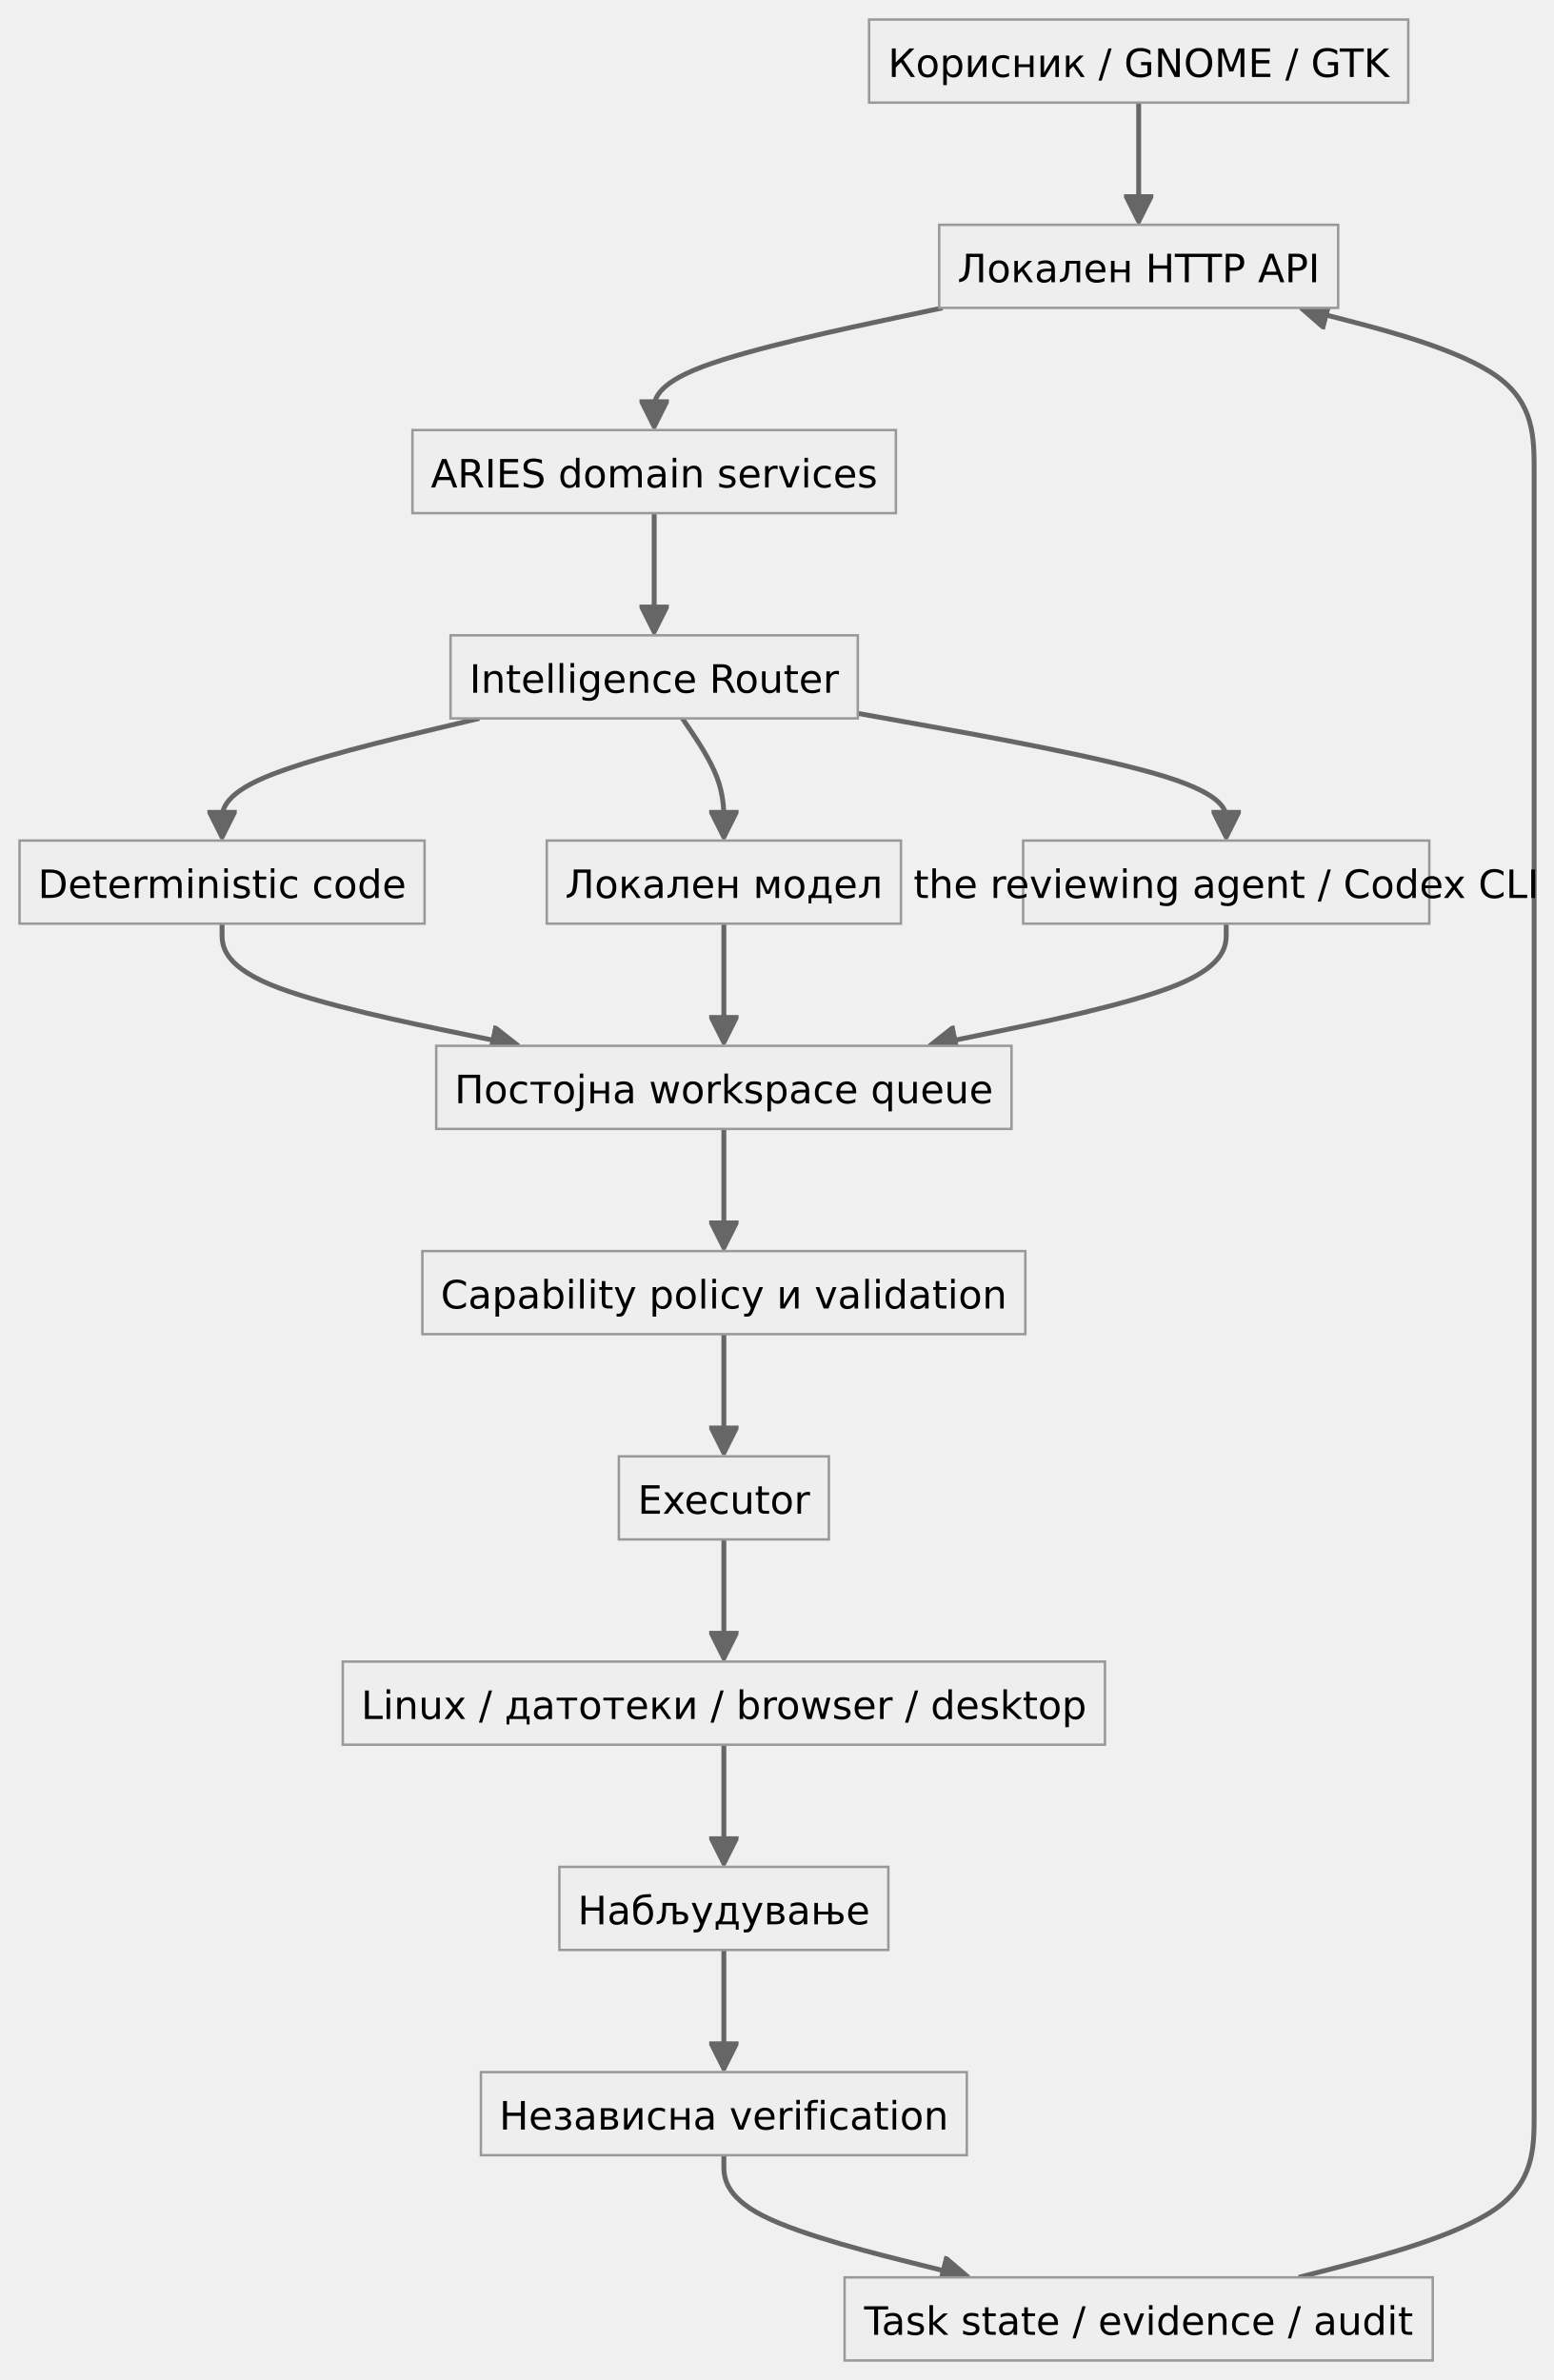
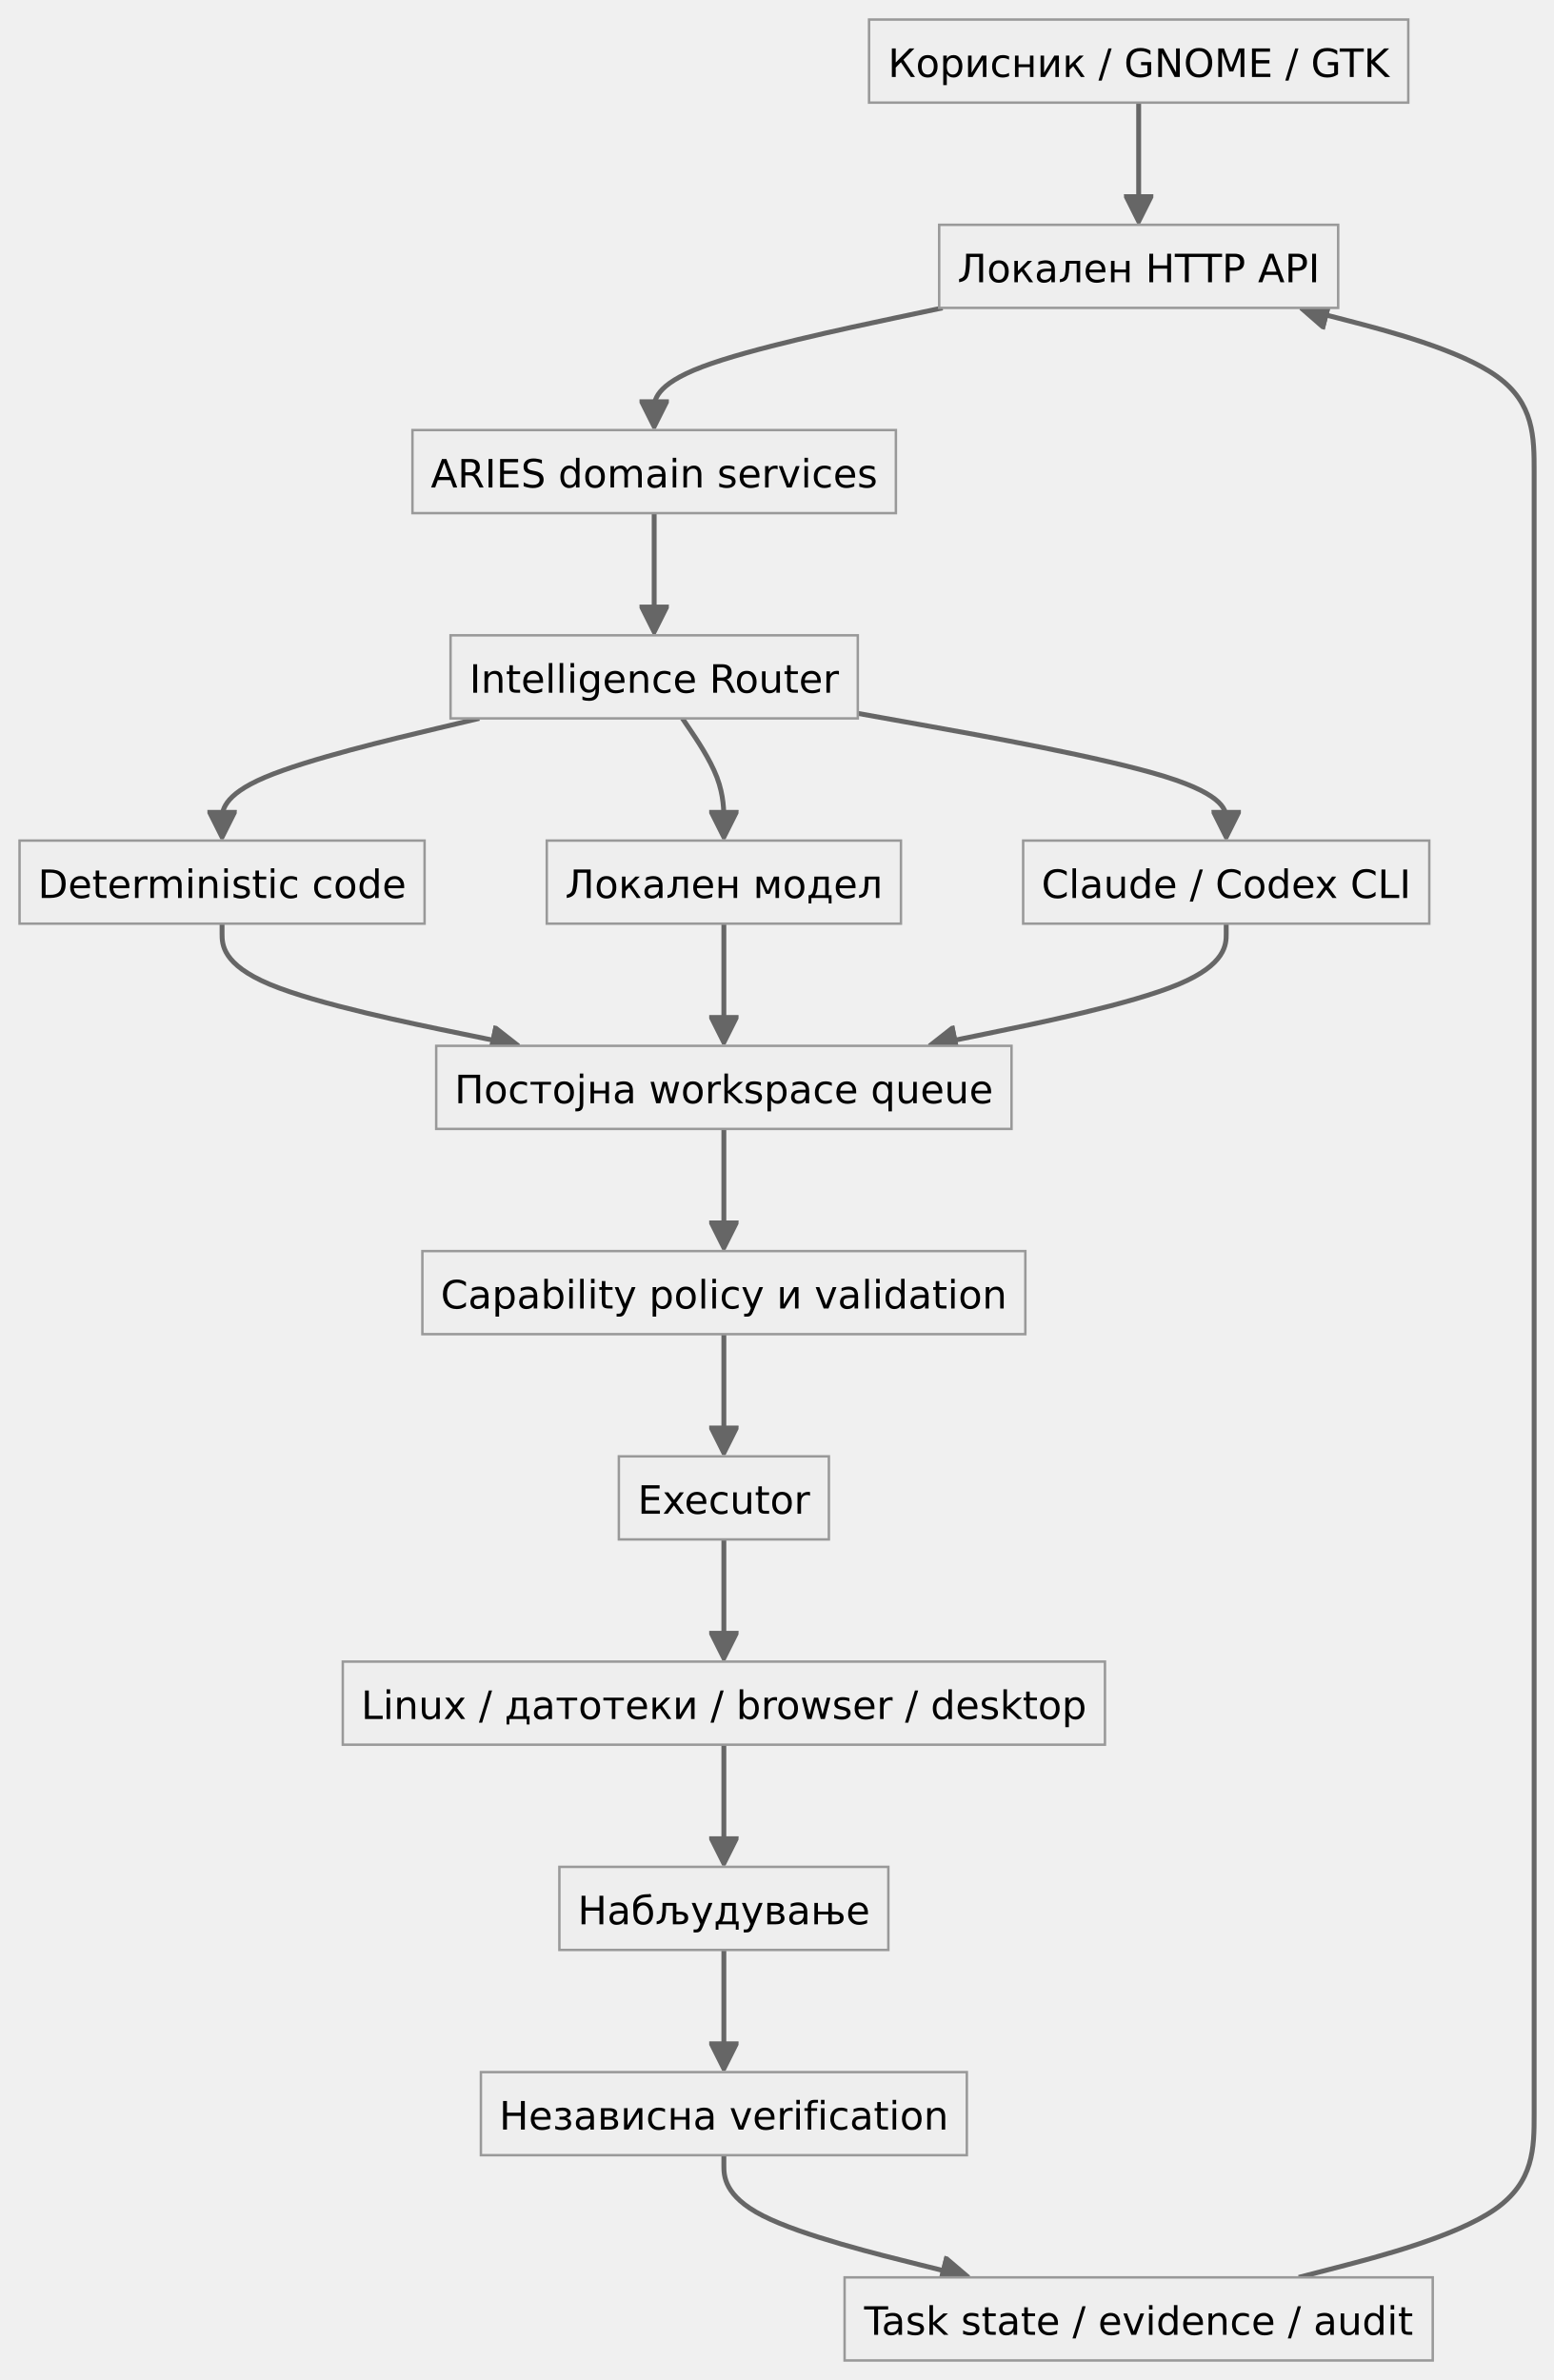
<svg xmlns="http://www.w3.org/2000/svg" aria-roledescription="flowchart-v2" role="graphics-document document" viewBox="-8 -8 635.703 974" style="max-width: 635.703px;" width="100%" id="ariesReport1">
  <style>#ariesReport1{font-family:DejaVu Sans;font-size:16px;fill:#000000;}#ariesReport1 .error-icon{fill:#552222;}#ariesReport1 .error-text{fill:#552222;stroke:#552222;}#ariesReport1 .edge-thickness-normal{stroke-width:2px;}#ariesReport1 .edge-thickness-thick{stroke-width:3.5px;}#ariesReport1 .edge-pattern-solid{stroke-dasharray:0;}#ariesReport1 .edge-pattern-dashed{stroke-dasharray:3;}#ariesReport1 .edge-pattern-dotted{stroke-dasharray:2;}#ariesReport1 .marker{fill:#666;stroke:#666;}#ariesReport1 .marker.cross{stroke:#666;}#ariesReport1 svg{font-family:DejaVu Sans;font-size:16px;}#ariesReport1 .label{font-family:DejaVu Sans;color:#000000;}#ariesReport1 .cluster-label text{fill:#333;}#ariesReport1 .cluster-label span,#ariesReport1 p{color:#333;}#ariesReport1 .label text,#ariesReport1 span,#ariesReport1 p{fill:#000000;color:#000000;}#ariesReport1 .node rect,#ariesReport1 .node circle,#ariesReport1 .node ellipse,#ariesReport1 .node polygon,#ariesReport1 .node path{fill:#eee;stroke:#999;stroke-width:1px;}#ariesReport1 .flowchart-label text{text-anchor:middle;}#ariesReport1 .node .katex path{fill:#000;stroke:#000;stroke-width:1px;}#ariesReport1 .node .label{text-align:center;}#ariesReport1 .node.clickable{cursor:pointer;}#ariesReport1 .arrowheadPath{fill:#333333;}#ariesReport1 .edgePath .path{stroke:#666;stroke-width:2.0px;}#ariesReport1 .flowchart-link{stroke:#666;fill:none;}#ariesReport1 .edgeLabel{background-color:white;text-align:center;}#ariesReport1 .edgeLabel rect{opacity:0.5;background-color:white;fill:white;}#ariesReport1 .labelBkg{background-color:rgba(255, 255, 255, 0.5);}#ariesReport1 .cluster rect{fill:hsl(0, 0%, 98.922%);stroke:#707070;stroke-width:1px;}#ariesReport1 .cluster text{fill:#333;}#ariesReport1 .cluster span,#ariesReport1 p{color:#333;}#ariesReport1 div.mermaidTooltip{position:absolute;text-align:center;max-width:200px;padding:2px;font-family:DejaVu Sans;font-size:12px;background:hsl(-160, 0%, 93.333%);border:1px solid #707070;border-radius:2px;pointer-events:none;z-index:100;}#ariesReport1 .flowchartTitleText{text-anchor:middle;font-size:18px;fill:#000000;}#ariesReport1 :root{--mermaid-font-family:DejaVu Sans;}</style>
  <g>
    <marker orient="auto" markerHeight="12" markerWidth="12" markerUnits="userSpaceOnUse" refY="5" refX="6" viewBox="0 0 10 10" class="marker flowchart" id="ariesReport1_flowchart-pointEnd">
      <path style="stroke-width: 1; stroke-dasharray: 1, 0;" class="arrowMarkerPath" d="M 0 0 L 10 5 L 0 10 z" />
    </marker>
    <marker orient="auto" markerHeight="12" markerWidth="12" markerUnits="userSpaceOnUse" refY="5" refX="4.5" viewBox="0 0 10 10" class="marker flowchart" id="ariesReport1_flowchart-pointStart">
      <path style="stroke-width: 1; stroke-dasharray: 1, 0;" class="arrowMarkerPath" d="M 0 5 L 10 10 L 10 0 z" />
    </marker>
    <marker orient="auto" markerHeight="11" markerWidth="11" markerUnits="userSpaceOnUse" refY="5" refX="11" viewBox="0 0 10 10" class="marker flowchart" id="ariesReport1_flowchart-circleEnd">
      <circle style="stroke-width: 1; stroke-dasharray: 1, 0;" class="arrowMarkerPath" r="5" cy="5" cx="5" />
    </marker>
    <marker orient="auto" markerHeight="11" markerWidth="11" markerUnits="userSpaceOnUse" refY="5" refX="-1" viewBox="0 0 10 10" class="marker flowchart" id="ariesReport1_flowchart-circleStart">
      <circle style="stroke-width: 1; stroke-dasharray: 1, 0;" class="arrowMarkerPath" r="5" cy="5" cx="5" />
    </marker>
    <marker orient="auto" markerHeight="11" markerWidth="11" markerUnits="userSpaceOnUse" refY="5.2" refX="12" viewBox="0 0 11 11" class="marker cross flowchart" id="ariesReport1_flowchart-crossEnd">
      <path style="stroke-width: 2; stroke-dasharray: 1, 0;" class="arrowMarkerPath" d="M 1,1 l 9,9 M 10,1 l -9,9" />
    </marker>
    <marker orient="auto" markerHeight="11" markerWidth="11" markerUnits="userSpaceOnUse" refY="5.2" refX="-1" viewBox="0 0 11 11" class="marker cross flowchart" id="ariesReport1_flowchart-crossStart">
      <path style="stroke-width: 2; stroke-dasharray: 1, 0;" class="arrowMarkerPath" d="M 1,1 l 9,9 M 10,1 l -9,9" />
    </marker>
    <g class="root">
      <g class="clusters" />
      <g class="edgePaths">
        <path marker-end="url(#ariesReport1_flowchart-pointEnd)" style="fill:none;" class="edge-thickness-normal edge-pattern-solid flowchart-link LS-U LE-API" id="L-U-API-0" d="M457.891,34L457.891,38.167C457.891,42.333,457.891,50.667,457.891,58.117C457.891,65.567,457.891,72.133,457.891,75.417L457.891,78.7" />
        <path marker-end="url(#ariesReport1_flowchart-pointEnd)" style="fill:none;" class="edge-thickness-normal edge-pattern-solid flowchart-link LS-API LE-D" id="L-API-D-0" d="M377.654,118L357.989,122.167C338.323,126.333,298.992,134.667,279.326,142.117C259.66,149.567,259.66,156.133,259.66,159.417L259.66,162.7" />
        <path marker-end="url(#ariesReport1_flowchart-pointEnd)" style="fill:none;" class="edge-thickness-normal edge-pattern-solid flowchart-link LS-D LE-IR" id="L-D-IR-0" d="M259.66,202L259.66,206.167C259.66,210.333,259.66,218.667,259.66,226.117C259.66,233.567,259.66,240.133,259.66,243.417L259.66,246.7" />
        <path marker-end="url(#ariesReport1_flowchart-pointEnd)" style="fill:none;" class="edge-thickness-normal edge-pattern-solid flowchart-link LS-IR LE-CODE" id="L-IR-CODE-0" d="M188.098,286L170.558,290.167C153.018,294.333,117.939,302.667,100.399,310.117C82.859,317.567,82.859,324.133,82.859,327.417L82.859,330.7" />
        <path marker-end="url(#ariesReport1_flowchart-pointEnd)" style="fill:none;" class="edge-thickness-normal edge-pattern-solid flowchart-link LS-IR LE-LOCAL" id="L-IR-LOCAL-0" d="M271.201,286L274.029,290.167C276.858,294.333,282.515,302.667,285.343,310.117C288.172,317.567,288.172,324.133,288.172,327.417L288.172,330.7" />
        <path marker-end="url(#ariesReport1_flowchart-pointEnd)" style="fill:none;" class="edge-thickness-normal edge-pattern-solid flowchart-link LS-IR LE-CLOUD" id="L-IR-CLOUD-0" d="M342.973,283.95L368.096,288.459C393.219,292.967,443.465,301.983,468.588,309.775C493.711,317.567,493.711,324.133,493.711,327.417L493.711,330.7" />
        <path marker-end="url(#ariesReport1_flowchart-pointEnd)" style="fill:none;" class="edge-thickness-normal edge-pattern-solid flowchart-link LS-CODE LE-Q" id="L-CODE-Q-0" d="M82.859,370L82.859,374.167C82.859,378.333,82.859,386.667,102.362,394.823C121.865,402.979,160.871,410.959,180.374,414.948L199.877,418.938" />
        <path marker-end="url(#ariesReport1_flowchart-pointEnd)" style="fill:none;" class="edge-thickness-normal edge-pattern-solid flowchart-link LS-LOCAL LE-Q" id="L-LOCAL-Q-0" d="M288.172,370L288.172,374.167C288.172,378.333,288.172,386.667,288.172,394.117C288.172,401.567,288.172,408.133,288.172,411.417L288.172,414.7" />
        <path marker-end="url(#ariesReport1_flowchart-pointEnd)" style="fill:none;" class="edge-thickness-normal edge-pattern-solid flowchart-link LS-CLOUD LE-Q" id="L-CLOUD-Q-0" d="M493.711,370L493.711,374.167C493.711,378.333,493.711,386.667,474.186,394.823C454.66,402.98,415.61,410.959,396.084,414.949L376.559,418.939" />
        <path marker-end="url(#ariesReport1_flowchart-pointEnd)" style="fill:none;" class="edge-thickness-normal edge-pattern-solid flowchart-link LS-Q LE-P" id="L-Q-P-0" d="M288.172,454L288.172,458.167C288.172,462.333,288.172,470.667,288.172,478.117C288.172,485.567,288.172,492.133,288.172,495.417L288.172,498.7" />
        <path marker-end="url(#ariesReport1_flowchart-pointEnd)" style="fill:none;" class="edge-thickness-normal edge-pattern-solid flowchart-link LS-P LE-EX" id="L-P-EX-0" d="M288.172,538L288.172,542.167C288.172,546.333,288.172,554.667,288.172,562.117C288.172,569.567,288.172,576.133,288.172,579.417L288.172,582.7" />
        <path marker-end="url(#ariesReport1_flowchart-pointEnd)" style="fill:none;" class="edge-thickness-normal edge-pattern-solid flowchart-link LS-EX LE-OS" id="L-EX-OS-0" d="M288.172,622L288.172,626.167C288.172,630.333,288.172,638.667,288.172,646.117C288.172,653.567,288.172,660.133,288.172,663.417L288.172,666.7" />
        <path marker-end="url(#ariesReport1_flowchart-pointEnd)" style="fill:none;" class="edge-thickness-normal edge-pattern-solid flowchart-link LS-OS LE-OBS" id="L-OS-OBS-0" d="M288.172,706L288.172,710.167C288.172,714.333,288.172,722.667,288.172,730.117C288.172,737.567,288.172,744.133,288.172,747.417L288.172,750.7" />
        <path marker-end="url(#ariesReport1_flowchart-pointEnd)" style="fill:none;" class="edge-thickness-normal edge-pattern-solid flowchart-link LS-OBS LE-V" id="L-OBS-V-0" d="M288.172,790L288.172,794.167C288.172,798.333,288.172,806.667,288.172,814.117C288.172,821.567,288.172,828.133,288.172,831.417L288.172,834.7" />
        <path marker-end="url(#ariesReport1_flowchart-pointEnd)" style="fill:none;" class="edge-thickness-normal edge-pattern-solid flowchart-link LS-V LE-DB" id="L-V-DB-0" d="M288.172,874L288.172,878.167C288.172,882.333,288.172,890.667,304.152,898.788C320.131,906.909,352.091,914.818,368.07,918.772L384.05,922.727" />
        <path marker-end="url(#ariesReport1_flowchart-pointEnd)" style="fill:none;" class="edge-thickness-normal edge-pattern-solid flowchart-link LS-DB LE-API" id="L-DB-API-0" d="M523.386,924L539.439,919.833C555.492,915.667,587.597,907.333,603.65,896.167C619.703,885,619.703,871,619.703,857C619.703,843,619.703,829,619.703,815C619.703,801,619.703,787,619.703,773C619.703,759,619.703,745,619.703,731C619.703,717,619.703,703,619.703,689C619.703,675,619.703,661,619.703,647C619.703,633,619.703,619,619.703,605C619.703,591,619.703,577,619.703,563C619.703,549,619.703,535,619.703,521C619.703,507,619.703,493,619.703,479C619.703,465,619.703,451,619.703,437C619.703,423,619.703,409,619.703,395C619.703,381,619.703,367,619.703,353C619.703,339,619.703,325,619.703,311C619.703,297,619.703,283,619.703,269C619.703,255,619.703,241,619.703,227C619.703,213,619.703,199,619.703,185C619.703,171,619.703,157,604.505,146.055C589.307,135.111,558.912,127.221,543.714,123.276L528.516,119.332" />
      </g>
      <g class="edgeLabels">
        <g class="edgeLabel">
          <g transform="translate(0, 0)" class="label">
            <rect height="0" width="0" ry="0" rx="0" />
            <text style="">
              <tspan class="row" x="0" dy="1em" xml:space="preserve" />
            </text>
          </g>
        </g>
        <g class="edgeLabel">
          <g transform="translate(0, 0)" class="label">
            <rect height="0" width="0" ry="0" rx="0" />
            <text style="">
              <tspan class="row" x="0" dy="1em" xml:space="preserve" />
            </text>
          </g>
        </g>
        <g class="edgeLabel">
          <g transform="translate(0, 0)" class="label">
            <rect height="0" width="0" ry="0" rx="0" />
            <text style="">
              <tspan class="row" x="0" dy="1em" xml:space="preserve" />
            </text>
          </g>
        </g>
        <g class="edgeLabel">
          <g transform="translate(0, 0)" class="label">
            <rect height="0" width="0" ry="0" rx="0" />
            <text style="">
              <tspan class="row" x="0" dy="1em" xml:space="preserve" />
            </text>
          </g>
        </g>
        <g class="edgeLabel">
          <g transform="translate(0, 0)" class="label">
            <rect height="0" width="0" ry="0" rx="0" />
            <text style="">
              <tspan class="row" x="0" dy="1em" xml:space="preserve" />
            </text>
          </g>
        </g>
        <g class="edgeLabel">
          <g transform="translate(0, 0)" class="label">
            <rect height="0" width="0" ry="0" rx="0" />
            <text style="">
              <tspan class="row" x="0" dy="1em" xml:space="preserve" />
            </text>
          </g>
        </g>
        <g class="edgeLabel">
          <g transform="translate(0, 0)" class="label">
            <rect height="0" width="0" ry="0" rx="0" />
            <text style="">
              <tspan class="row" x="0" dy="1em" xml:space="preserve" />
            </text>
          </g>
        </g>
        <g class="edgeLabel">
          <g transform="translate(0, 0)" class="label">
            <rect height="0" width="0" ry="0" rx="0" />
            <text style="">
              <tspan class="row" x="0" dy="1em" xml:space="preserve" />
            </text>
          </g>
        </g>
        <g class="edgeLabel">
          <g transform="translate(0, 0)" class="label">
            <rect height="0" width="0" ry="0" rx="0" />
            <text style="">
              <tspan class="row" x="0" dy="1em" xml:space="preserve" />
            </text>
          </g>
        </g>
        <g class="edgeLabel">
          <g transform="translate(0, 0)" class="label">
            <rect height="0" width="0" ry="0" rx="0" />
            <text style="">
              <tspan class="row" x="0" dy="1em" xml:space="preserve" />
            </text>
          </g>
        </g>
        <g class="edgeLabel">
          <g transform="translate(0, 0)" class="label">
            <rect height="0" width="0" ry="0" rx="0" />
            <text style="">
              <tspan class="row" x="0" dy="1em" xml:space="preserve" />
            </text>
          </g>
        </g>
        <g class="edgeLabel">
          <g transform="translate(0, 0)" class="label">
            <rect height="0" width="0" ry="0" rx="0" />
            <text style="">
              <tspan class="row" x="0" dy="1em" xml:space="preserve" />
            </text>
          </g>
        </g>
        <g class="edgeLabel">
          <g transform="translate(0, 0)" class="label">
            <rect height="0" width="0" ry="0" rx="0" />
            <text style="">
              <tspan class="row" x="0" dy="1em" xml:space="preserve" />
            </text>
          </g>
        </g>
        <g class="edgeLabel">
          <g transform="translate(0, 0)" class="label">
            <rect height="0" width="0" ry="0" rx="0" />
            <text style="">
              <tspan class="row" x="0" dy="1em" xml:space="preserve" />
            </text>
          </g>
        </g>
        <g class="edgeLabel">
          <g transform="translate(0, 0)" class="label">
            <rect height="0" width="0" ry="0" rx="0" />
            <text style="">
              <tspan class="row" x="0" dy="1em" xml:space="preserve" />
            </text>
          </g>
        </g>
        <g class="edgeLabel">
          <g transform="translate(0, 0)" class="label">
            <rect height="0" width="0" ry="0" rx="0" />
            <text style="">
              <tspan class="row" x="0" dy="1em" xml:space="preserve" />
            </text>
          </g>
        </g>
      </g>
      <g class="nodes">
        <g transform="translate(457.8906, 17)" data-id="U" data-node="true" id="flowchart-U-0" class="node default default flowchart-label">
          <rect height="34" width="220.625" y="-17" x="-110.312" ry="0" rx="0" style="" class="basic label-container" />
          <g transform="translate(0, -9.5)" style="" class="label">
            <rect />
            <text style="">
              <tspan class="row" x="0" dy="1em" xml:space="preserve">Корисник / GNOME / GTK</tspan>
            </text>
          </g>
        </g>
        <g transform="translate(457.8906, 101)" data-id="API" data-node="true" id="flowchart-API-1" class="node default default flowchart-label">
          <rect height="34" width="163.25" y="-17" x="-81.625" ry="0" rx="0" style="" class="basic label-container" />
          <g transform="translate(0, -9.5)" style="" class="label">
            <rect />
            <text style="">
              <tspan class="row" x="0" dy="1em" xml:space="preserve">Локален HTTP API</tspan>
            </text>
          </g>
        </g>
        <g transform="translate(259.6602, 185)" data-id="D" data-node="true" id="flowchart-D-3" class="node default default flowchart-label">
          <rect height="34" width="197.797" y="-17" x="-98.898" ry="0" rx="0" style="" class="basic label-container" />
          <g transform="translate(0, -9.5)" style="" class="label">
            <rect />
            <text style="">
              <tspan class="row" x="0" dy="1em" xml:space="preserve">ARIES domain services</tspan>
            </text>
          </g>
        </g>
        <g transform="translate(259.6602, 269)" data-id="IR" data-node="true" id="flowchart-IR-5" class="node default default flowchart-label">
          <rect height="34" width="166.625" y="-17" x="-83.312" ry="0" rx="0" style="" class="basic label-container" />
          <g transform="translate(0, -9.5)" style="" class="label">
            <rect />
            <text style="">
              <tspan class="row" x="0" dy="1em" xml:space="preserve">Intelligence Router</tspan>
            </text>
          </g>
        </g>
        <g transform="translate(82.85938, 353)" data-id="CODE" data-node="true" id="flowchart-CODE-7" class="node default default flowchart-label">
          <rect height="34" width="165.719" y="-17" x="-82.859" ry="0" rx="0" style="" class="basic label-container" />
          <g transform="translate(0, -9.5)" style="" class="label">
            <rect />
            <text style="">
              <tspan class="row" x="0" dy="1em" xml:space="preserve">Deterministic code</tspan>
            </text>
          </g>
        </g>
        <g transform="translate(288.1719, 353)" data-id="LOCAL" data-node="true" id="flowchart-LOCAL-9" class="node default default flowchart-label">
          <rect height="34" width="144.906" y="-17" x="-72.453" ry="0" rx="0" style="" class="basic label-container" />
          <g transform="translate(0, -9.5)" style="" class="label">
            <rect />
            <text style="">
              <tspan class="row" x="0" dy="1em" xml:space="preserve">Локален модел</tspan>
            </text>
          </g>
        </g>
        <g transform="translate(493.7109, 353)" data-id="CLOUD" data-node="true" id="flowchart-CLOUD-11" class="node default default flowchart-label">
          <rect height="34" width="166.172" y="-17" x="-83.086" ry="0" rx="0" style="" class="basic label-container" />
          <g transform="translate(0, -9.5)" style="" class="label">
            <rect />
            <text style="">
-               <tspan class="row" x="0" dy="1em" xml:space="preserve">the reviewing agent / Codex CLI</tspan>
+               <tspan class="row" x="0" dy="1em" xml:space="preserve">Claude / Codex CLI</tspan>
            </text>
          </g>
        </g>
        <g transform="translate(288.1719, 437)" data-id="Q" data-node="true" id="flowchart-Q-13" class="node default default flowchart-label">
          <rect height="34" width="235.391" y="-17" x="-117.695" ry="0" rx="0" style="" class="basic label-container" />
          <g transform="translate(0, -9.5)" style="" class="label">
            <rect />
            <text style="">
              <tspan class="row" x="0" dy="1em" xml:space="preserve">Постојна workspace queue</tspan>
            </text>
          </g>
        </g>
        <g transform="translate(288.1719, 521)" data-id="P" data-node="true" id="flowchart-P-19" class="node default default flowchart-label">
          <rect height="34" width="246.703" y="-17" x="-123.352" ry="0" rx="0" style="" class="basic label-container" />
          <g transform="translate(0, -9.5)" style="" class="label">
            <rect />
            <text style="">
              <tspan class="row" x="0" dy="1em" xml:space="preserve">Capability policy и validation</tspan>
            </text>
          </g>
        </g>
        <g transform="translate(288.1719, 605)" data-id="EX" data-node="true" id="flowchart-EX-21" class="node default default flowchart-label">
          <rect height="34" width="85.93" y="-17" x="-42.965" ry="0" rx="0" style="" class="basic label-container" />
          <g transform="translate(0, -9.5)" style="" class="label">
            <rect />
            <text style="">
              <tspan class="row" x="0" dy="1em" xml:space="preserve">Executor</tspan>
            </text>
          </g>
        </g>
        <g transform="translate(288.1719, 689)" data-id="OS" data-node="true" id="flowchart-OS-23" class="node default default flowchart-label">
          <rect height="34" width="311.844" y="-17" x="-155.922" ry="0" rx="0" style="" class="basic label-container" />
          <g transform="translate(0, -9.5)" style="" class="label">
            <rect />
            <text style="">
              <tspan class="row" x="0" dy="1em" xml:space="preserve">Linux / датотеки / browser / desktop</tspan>
            </text>
          </g>
        </g>
        <g transform="translate(288.1719, 773)" data-id="OBS" data-node="true" id="flowchart-OBS-25" class="node default default flowchart-label">
          <rect height="34" width="134.594" y="-17" x="-67.297" ry="0" rx="0" style="" class="basic label-container" />
          <g transform="translate(0, -9.5)" style="" class="label">
            <rect />
            <text style="">
              <tspan class="row" x="0" dy="1em" xml:space="preserve">Набљудување</tspan>
            </text>
          </g>
        </g>
        <g transform="translate(288.1719, 857)" data-id="V" data-node="true" id="flowchart-V-27" class="node default default flowchart-label">
          <rect height="34" width="198.828" y="-17" x="-99.414" ry="0" rx="0" style="" class="basic label-container" />
          <g transform="translate(0, -9.5)" style="" class="label">
            <rect />
            <text style="">
              <tspan class="row" x="0" dy="1em" xml:space="preserve">Независна verification</tspan>
            </text>
          </g>
        </g>
        <g transform="translate(457.8906, 941)" data-id="DB" data-node="true" id="flowchart-DB-29" class="node default default flowchart-label">
          <rect height="34" width="240.641" y="-17" x="-120.32" ry="0" rx="0" style="" class="basic label-container" />
          <g transform="translate(0, -9.5)" style="" class="label">
            <rect />
            <text style="">
              <tspan class="row" x="0" dy="1em" xml:space="preserve">Task state / evidence / audit</tspan>
            </text>
          </g>
        </g>
      </g>
    </g>
  </g>
</svg>
